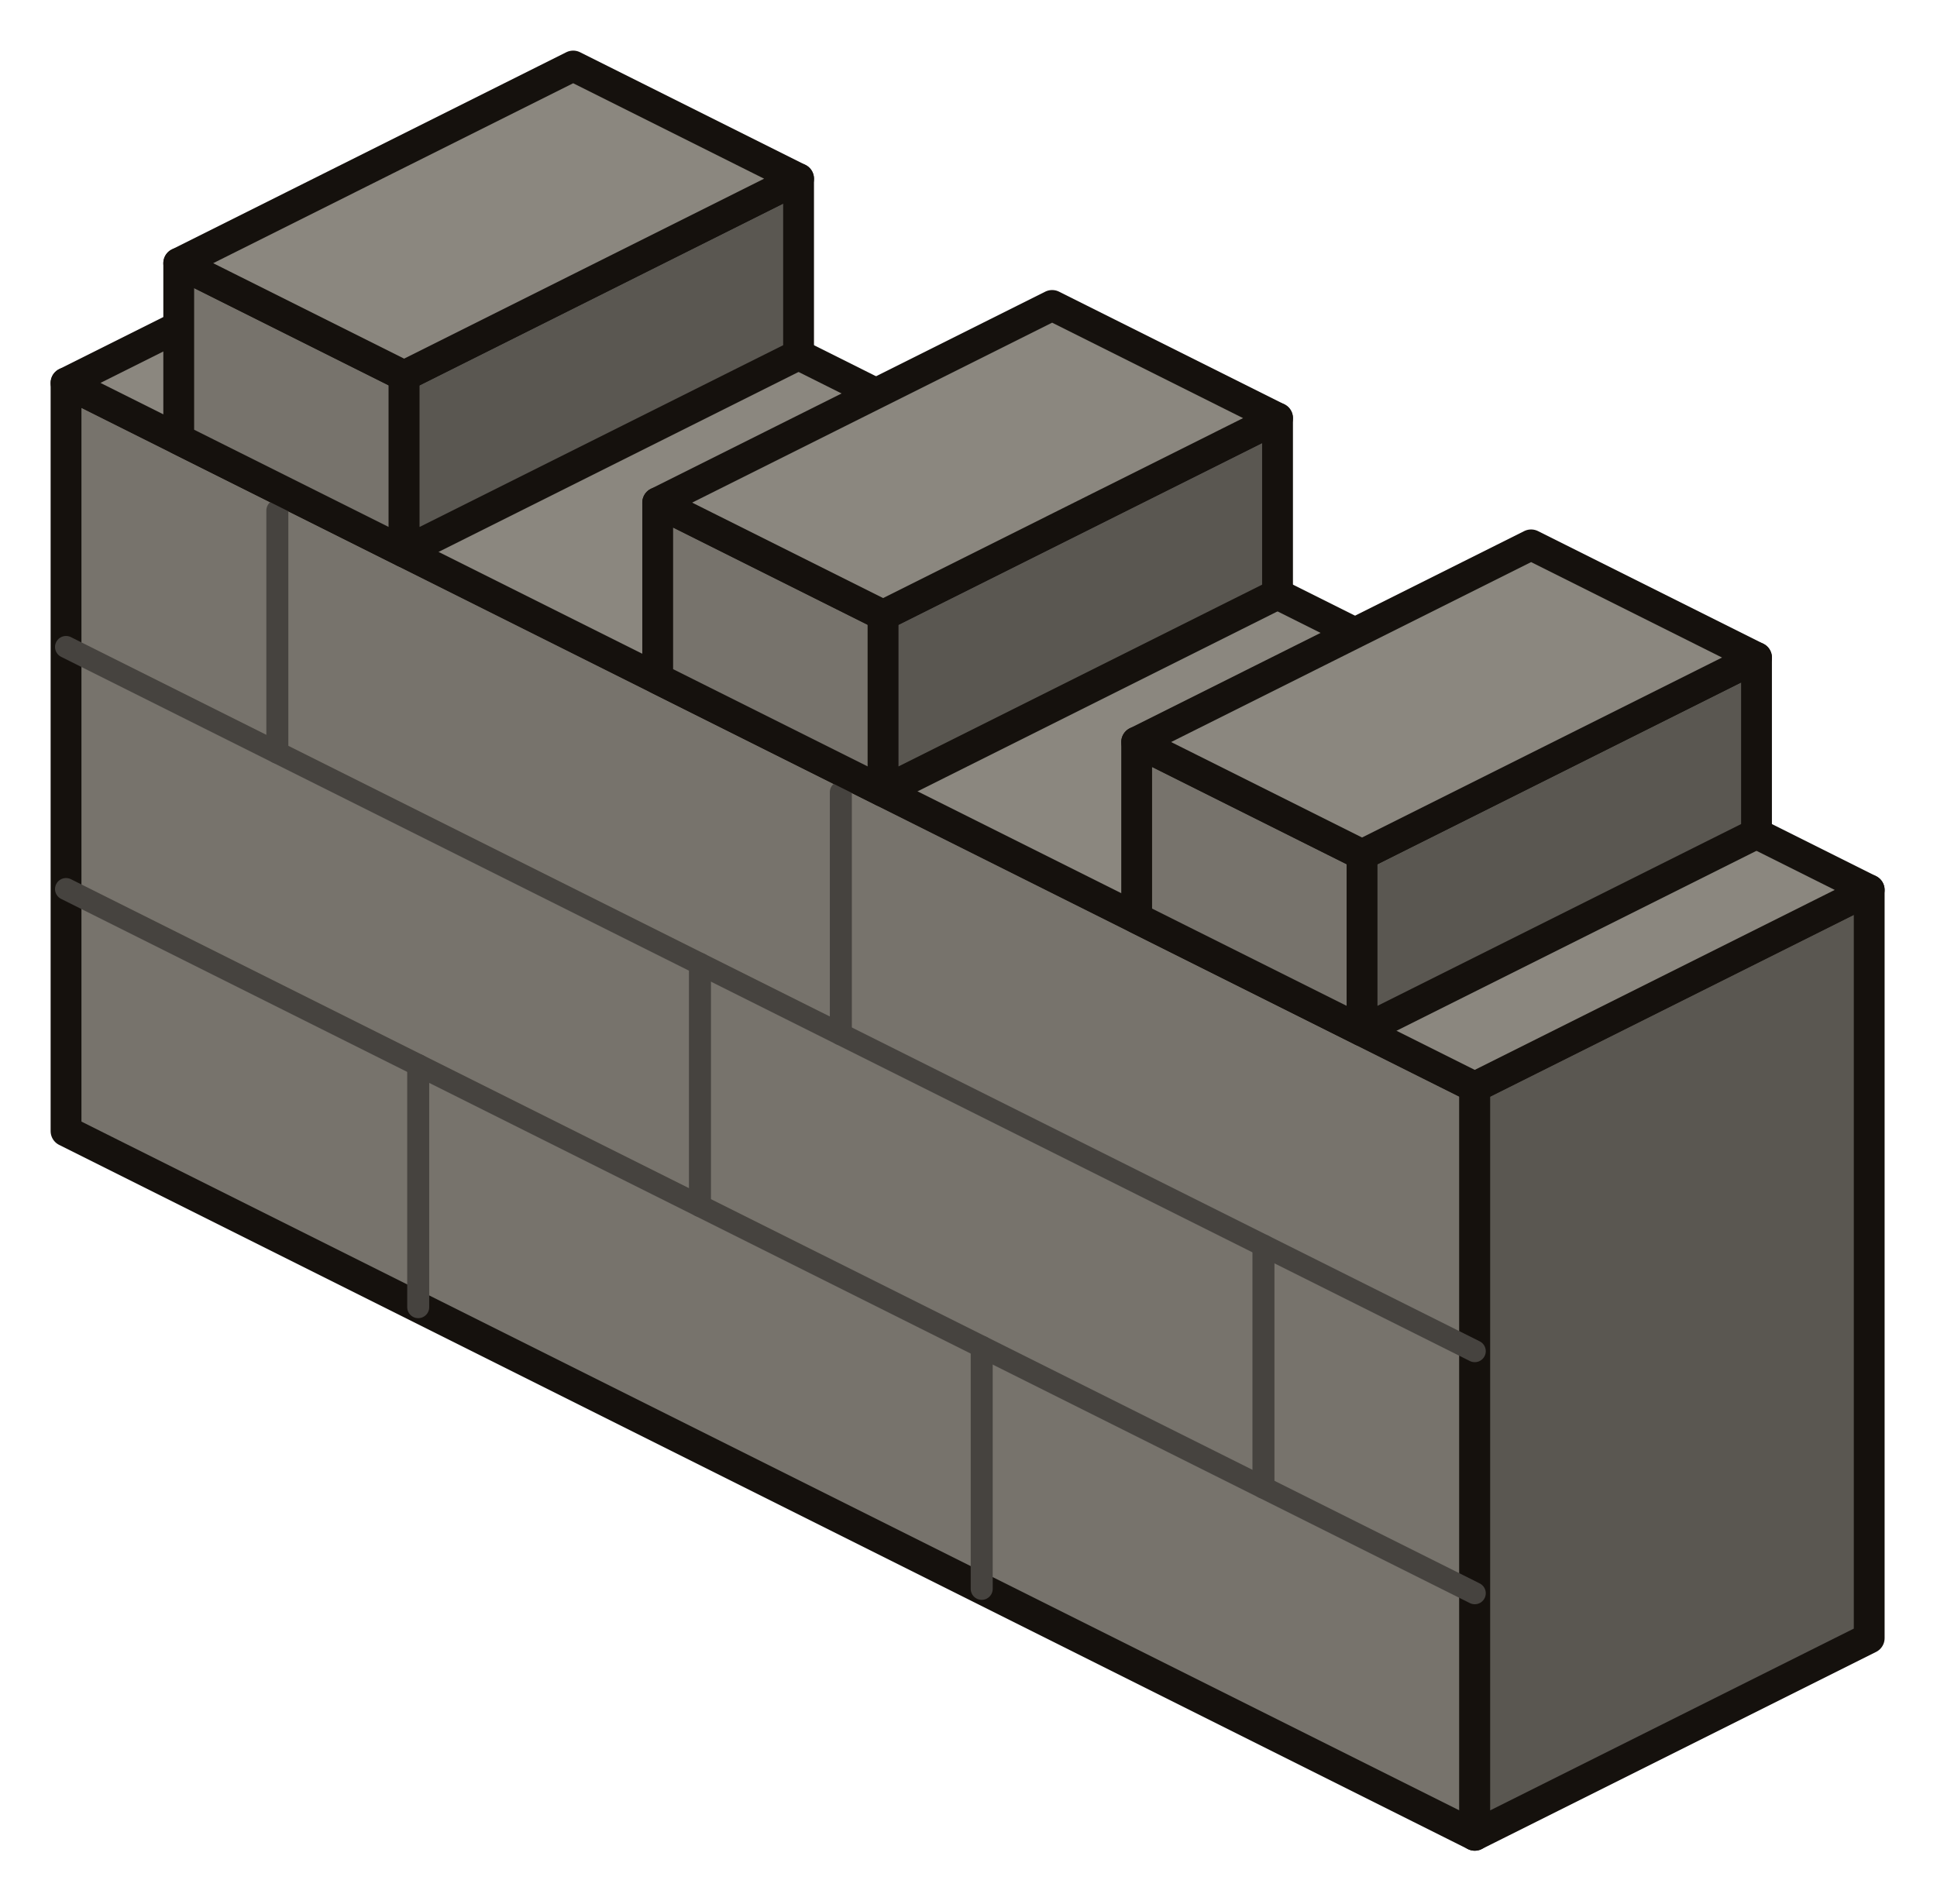
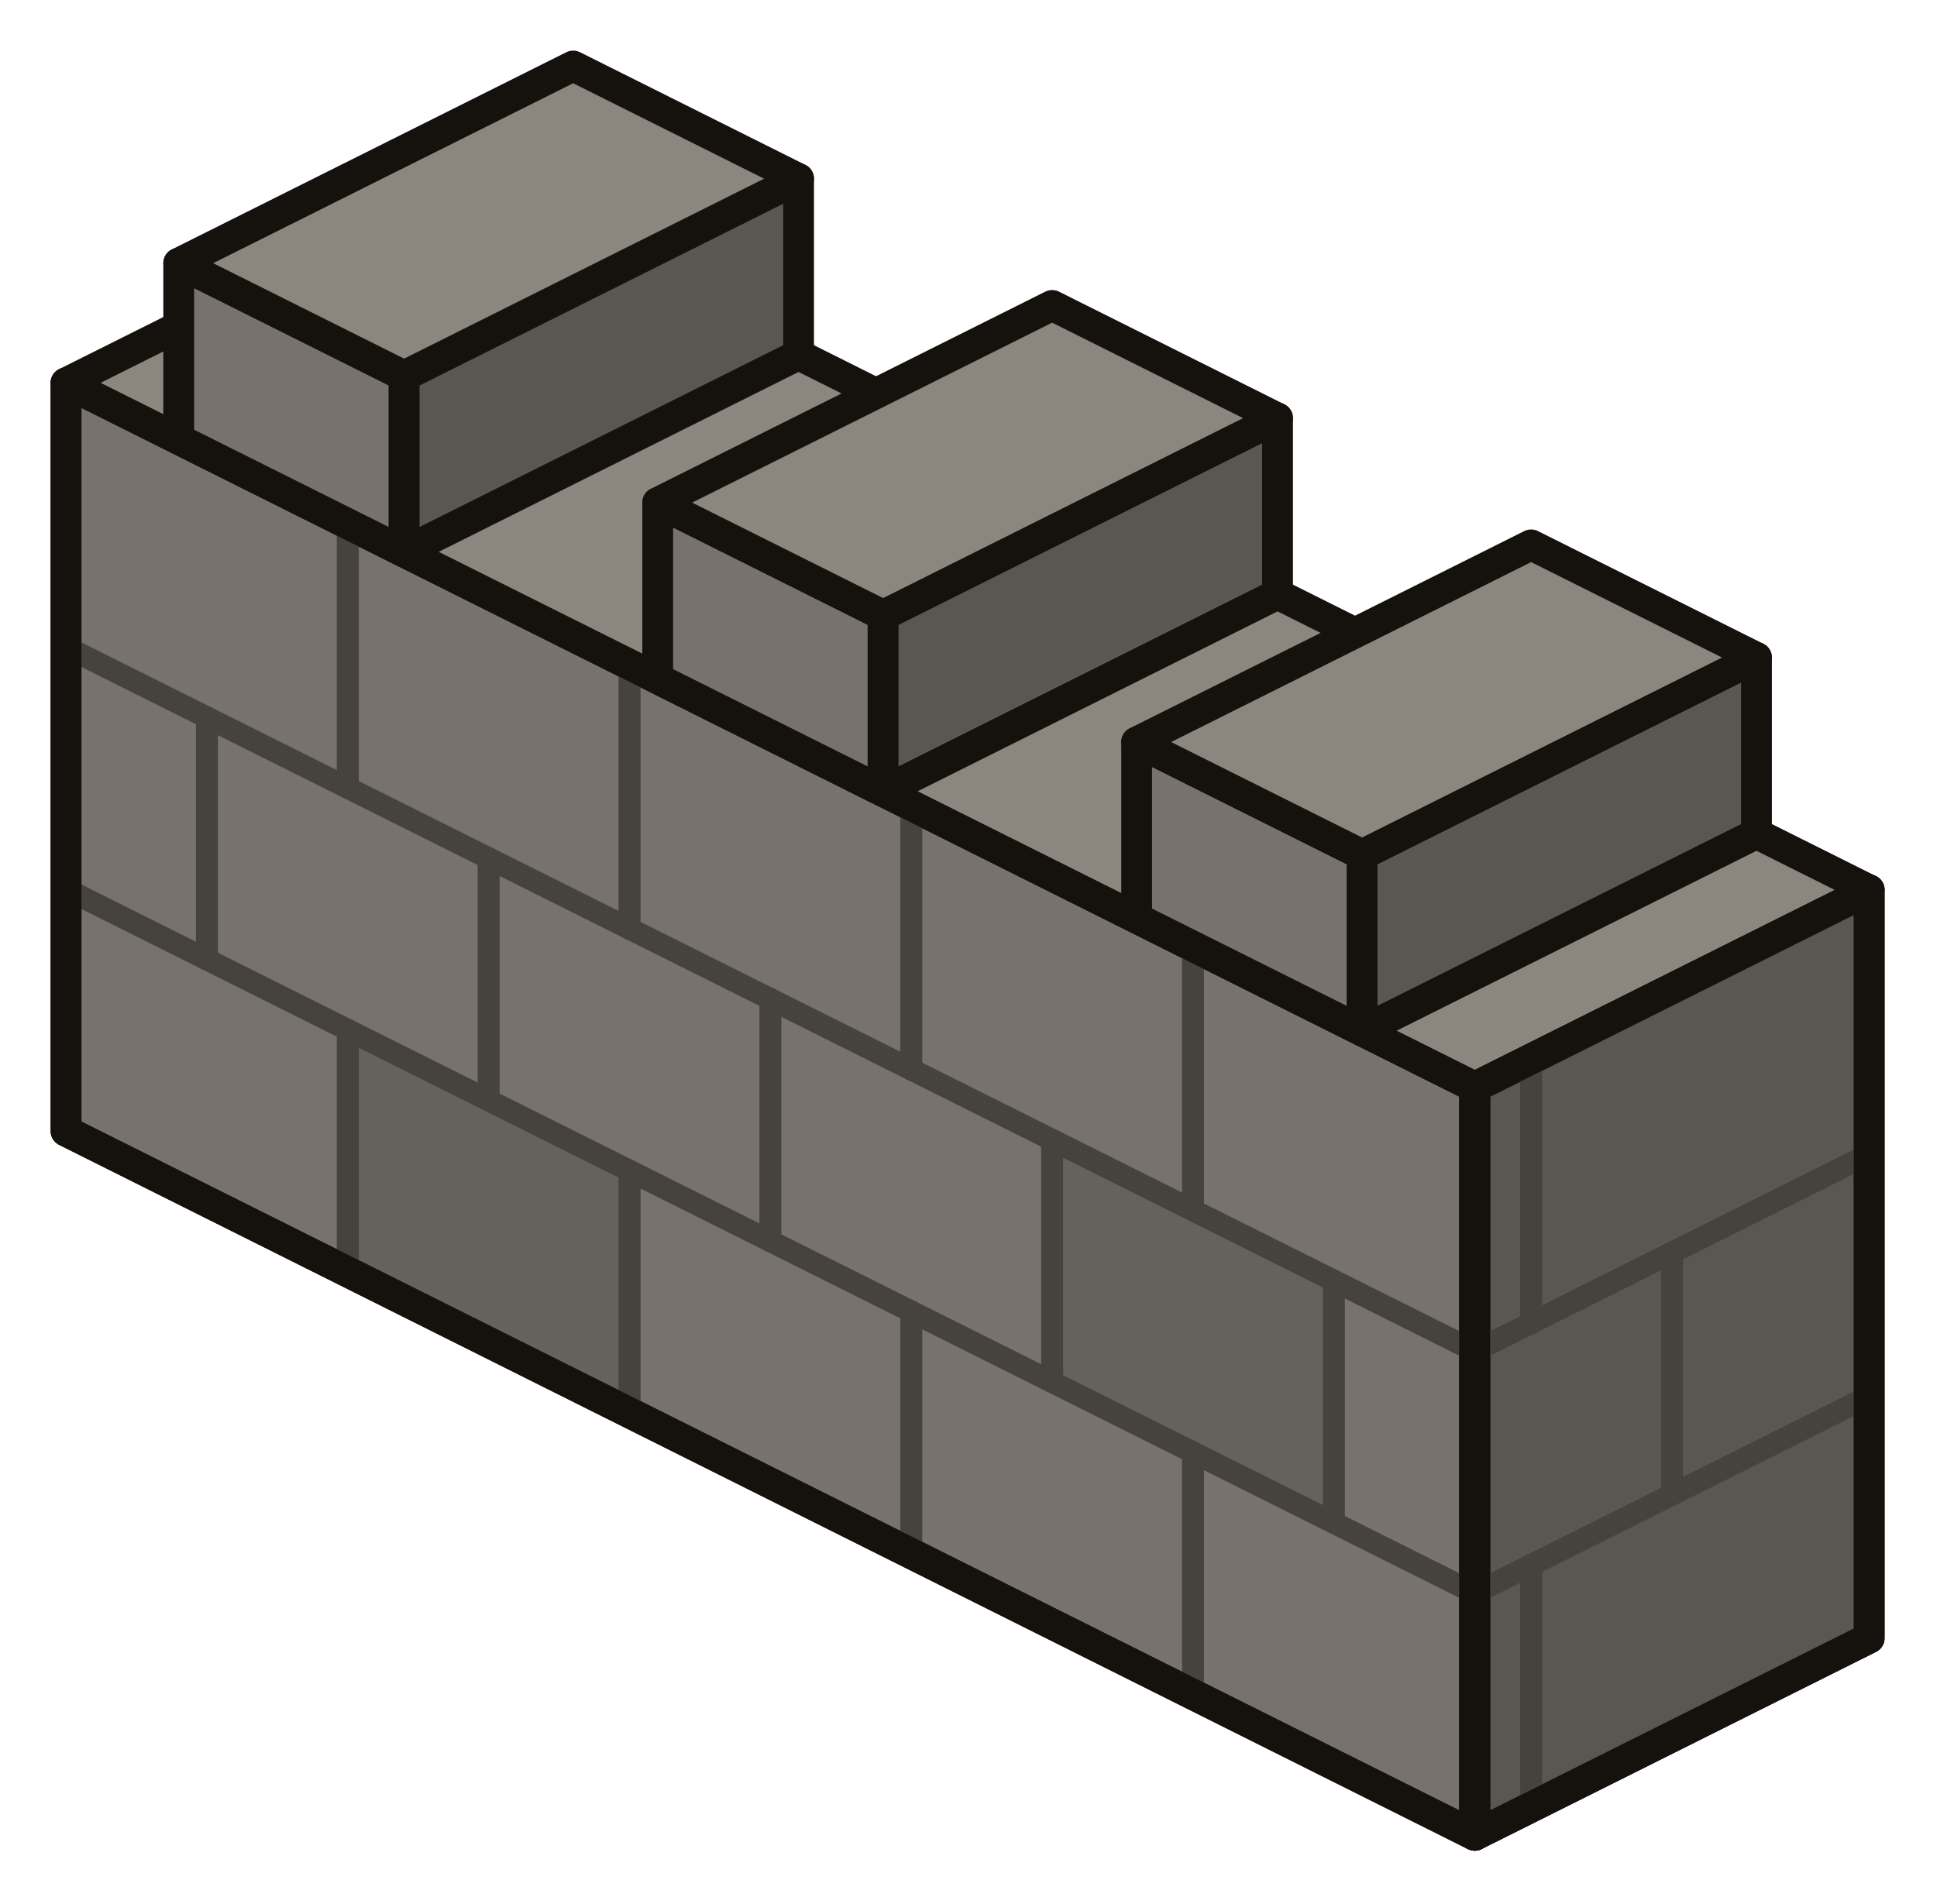
<svg xmlns="http://www.w3.org/2000/svg" width="176" height="173" viewBox="-43.96 -62.92 88 86.5">
  <polygon points="-40.96,-11.52 23.04,20.48 23.04,-13.52 -40.96,-45.52" fill="#77736c" stroke="#15110d" stroke-width="1.4" stroke-linejoin="round" />
  <polygon points="23.04,20.48 40.96,11.52 40.96,-22.48 23.04,-13.52" fill="#5a5751" stroke="#15110d" stroke-width="1.4" stroke-linejoin="round" />
  <polygon points="-23.04,-54.48 40.96,-22.48 23.04,-13.52 -40.96,-45.52" fill="#8b877f" stroke="#15110d" stroke-width="1.4" stroke-linejoin="round" />
+   <polyline points="-28.16,-5.12 -28.16,-16.12" fill="none" stroke="#46433f" stroke-width="1" stroke-linecap="round" stroke-linejoin="round" />
+   <polyline points="-15.36,1.28 -15.36,-9.72" fill="none" stroke="#46433f" stroke-width="1" stroke-linecap="round" stroke-linejoin="round" />
+   <polyline points="-2.56,7.68 -2.56,-3.32" fill="none" stroke="#46433f" stroke-width="1" stroke-linecap="round" stroke-linejoin="round" />
+   <polyline points="10.24,14.08 10.24,3.08" fill="none" stroke="#46433f" stroke-width="1" stroke-linecap="round" stroke-linejoin="round" />
  <polyline points="-40.96,-22.52 23.04,9.48" fill="none" stroke="#46433f" stroke-width="1" stroke-linecap="round" stroke-linejoin="round" />
+   <polyline points="-34.56,-19.32 -34.56,-30.32" fill="none" stroke="#46433f" stroke-width="1" stroke-linecap="round" stroke-linejoin="round" />
+   <polyline points="-21.76,-12.92 -21.76,-23.92" fill="none" stroke="#46433f" stroke-width="1" stroke-linecap="round" stroke-linejoin="round" />
+   <polyline points="-8.96,-6.52 -8.96,-17.52" fill="none" stroke="#46433f" stroke-width="1" stroke-linecap="round" stroke-linejoin="round" />
+   <polyline points="3.84,-0.12 3.84,-11.12" fill="none" stroke="#46433f" stroke-width="1" stroke-linecap="round" stroke-linejoin="round" />
+   <polyline points="16.64,6.28 16.64,-4.72" fill="none" stroke="#46433f" stroke-width="1" stroke-linecap="round" stroke-linejoin="round" />
  <polyline points="-40.96,-33.52 23.04,-1.52" fill="none" stroke="#46433f" stroke-width="1" stroke-linecap="round" stroke-linejoin="round" />
-   <polyline points="-24.96,-3.52 -24.96,-14.52" fill="none" stroke="#46433f" stroke-width="1" stroke-linecap="round" stroke-linejoin="round" />
-   <polyline points="0.64,9.28 0.64,-1.72" fill="none" stroke="#46433f" stroke-width="1" stroke-linecap="round" stroke-linejoin="round" />
-   <polyline points="-12.16,-8.12 -12.16,-19.12" fill="none" stroke="#46433f" stroke-width="1" stroke-linecap="round" stroke-linejoin="round" />
-   <polyline points="13.44,4.68 13.44,-6.32" fill="none" stroke="#46433f" stroke-width="1" stroke-linecap="round" stroke-linejoin="round" />
-   <polyline points="-31.36,-28.72 -31.36,-39.72" fill="none" stroke="#46433f" stroke-width="1" stroke-linecap="round" stroke-linejoin="round" />
-   <polyline points="-5.76,-15.92 -5.76,-26.92" fill="none" stroke="#46433f" stroke-width="1" stroke-linecap="round" stroke-linejoin="round" />
+   <polyline points="-28.16,-27.12 -28.16,-39.12" fill="none" stroke="#46433f" stroke-width="1" stroke-linecap="round" stroke-linejoin="round" />
+   <polyline points="-15.36,-20.72 -15.36,-32.72" fill="none" stroke="#46433f" stroke-width="1" stroke-linecap="round" stroke-linejoin="round" />
+   <polyline points="-2.56,-14.32 -2.56,-26.32" fill="none" stroke="#46433f" stroke-width="1" stroke-linecap="round" stroke-linejoin="round" />
+   <polyline points="10.24,-7.92 10.24,-19.92" fill="none" stroke="#46433f" stroke-width="1" stroke-linecap="round" stroke-linejoin="round" />
+   <polygon points="-28.16,-5.12 -15.36,1.28 -15.36,-9.72 -28.16,-16.12" fill="#46433f" opacity="0.35" />
+   <polygon points="3.84,-0.12 16.64,6.28 16.64,-4.72 3.84,-11.12" fill="#46433f" opacity="0.35" />
+   <polygon points="-40.96,-11.52 23.04,20.48 23.04,-13.52 -40.96,-45.52" fill="none" stroke="#15110d" stroke-width="1.4" stroke-linejoin="round" />
+   <polyline points="25.6,19.2 25.6,8.2" fill="none" stroke="#46433f" stroke-width="1" stroke-linecap="round" stroke-linejoin="round" />
+   <polyline points="23.04,9.48 40.96,0.52" fill="none" stroke="#46433f" stroke-width="1" stroke-linecap="round" stroke-linejoin="round" />
+   <polyline points="32,5 32,-6" fill="none" stroke="#46433f" stroke-width="1" stroke-linecap="round" stroke-linejoin="round" />
+   <polyline points="23.04,-1.52 40.96,-10.48" fill="none" stroke="#46433f" stroke-width="1" stroke-linecap="round" stroke-linejoin="round" />
+   <polyline points="25.6,-2.8 25.6,-14.8" fill="none" stroke="#46433f" stroke-width="1" stroke-linecap="round" stroke-linejoin="round" />
+   <polygon points="23.04,20.48 40.96,11.52 40.96,-22.48 23.04,-13.52" fill="none" stroke="#15110d" stroke-width="1.4" stroke-linejoin="round" />
  <polygon points="-35.84,-42.96 -25.6,-37.84 -25.6,-45.84 -35.84,-50.96" fill="#77736c" stroke="#15110d" stroke-width="1.4" stroke-linejoin="round" />
  <polygon points="-25.6,-37.84 -7.68,-46.8 -7.68,-54.8 -25.6,-45.84" fill="#5a5751" stroke="#15110d" stroke-width="1.4" stroke-linejoin="round" />
  <polygon points="-17.92,-59.92 -7.68,-54.8 -25.6,-45.84 -35.84,-50.96" fill="#8b877f" stroke="#15110d" stroke-width="1.4" stroke-linejoin="round" />
  <polygon points="-14.08,-32.08 -3.84,-26.96 -3.84,-34.96 -14.08,-40.08" fill="#77736c" stroke="#15110d" stroke-width="1.4" stroke-linejoin="round" />
  <polygon points="-3.84,-26.96 14.08,-35.92 14.08,-43.92 -3.84,-34.96" fill="#5a5751" stroke="#15110d" stroke-width="1.4" stroke-linejoin="round" />
  <polygon points="3.84,-49.04 14.08,-43.92 -3.84,-34.96 -14.08,-40.08" fill="#8b877f" stroke="#15110d" stroke-width="1.4" stroke-linejoin="round" />
  <polygon points="7.68,-21.2 17.92,-16.08 17.92,-24.08 7.68,-29.2" fill="#77736c" stroke="#15110d" stroke-width="1.4" stroke-linejoin="round" />
  <polygon points="17.92,-16.08 35.84,-25.04 35.84,-33.04 17.92,-24.08" fill="#5a5751" stroke="#15110d" stroke-width="1.4" stroke-linejoin="round" />
  <polygon points="25.6,-38.16 35.84,-33.04 17.92,-24.08 7.68,-29.2" fill="#8b877f" stroke="#15110d" stroke-width="1.4" stroke-linejoin="round" />
</svg>
